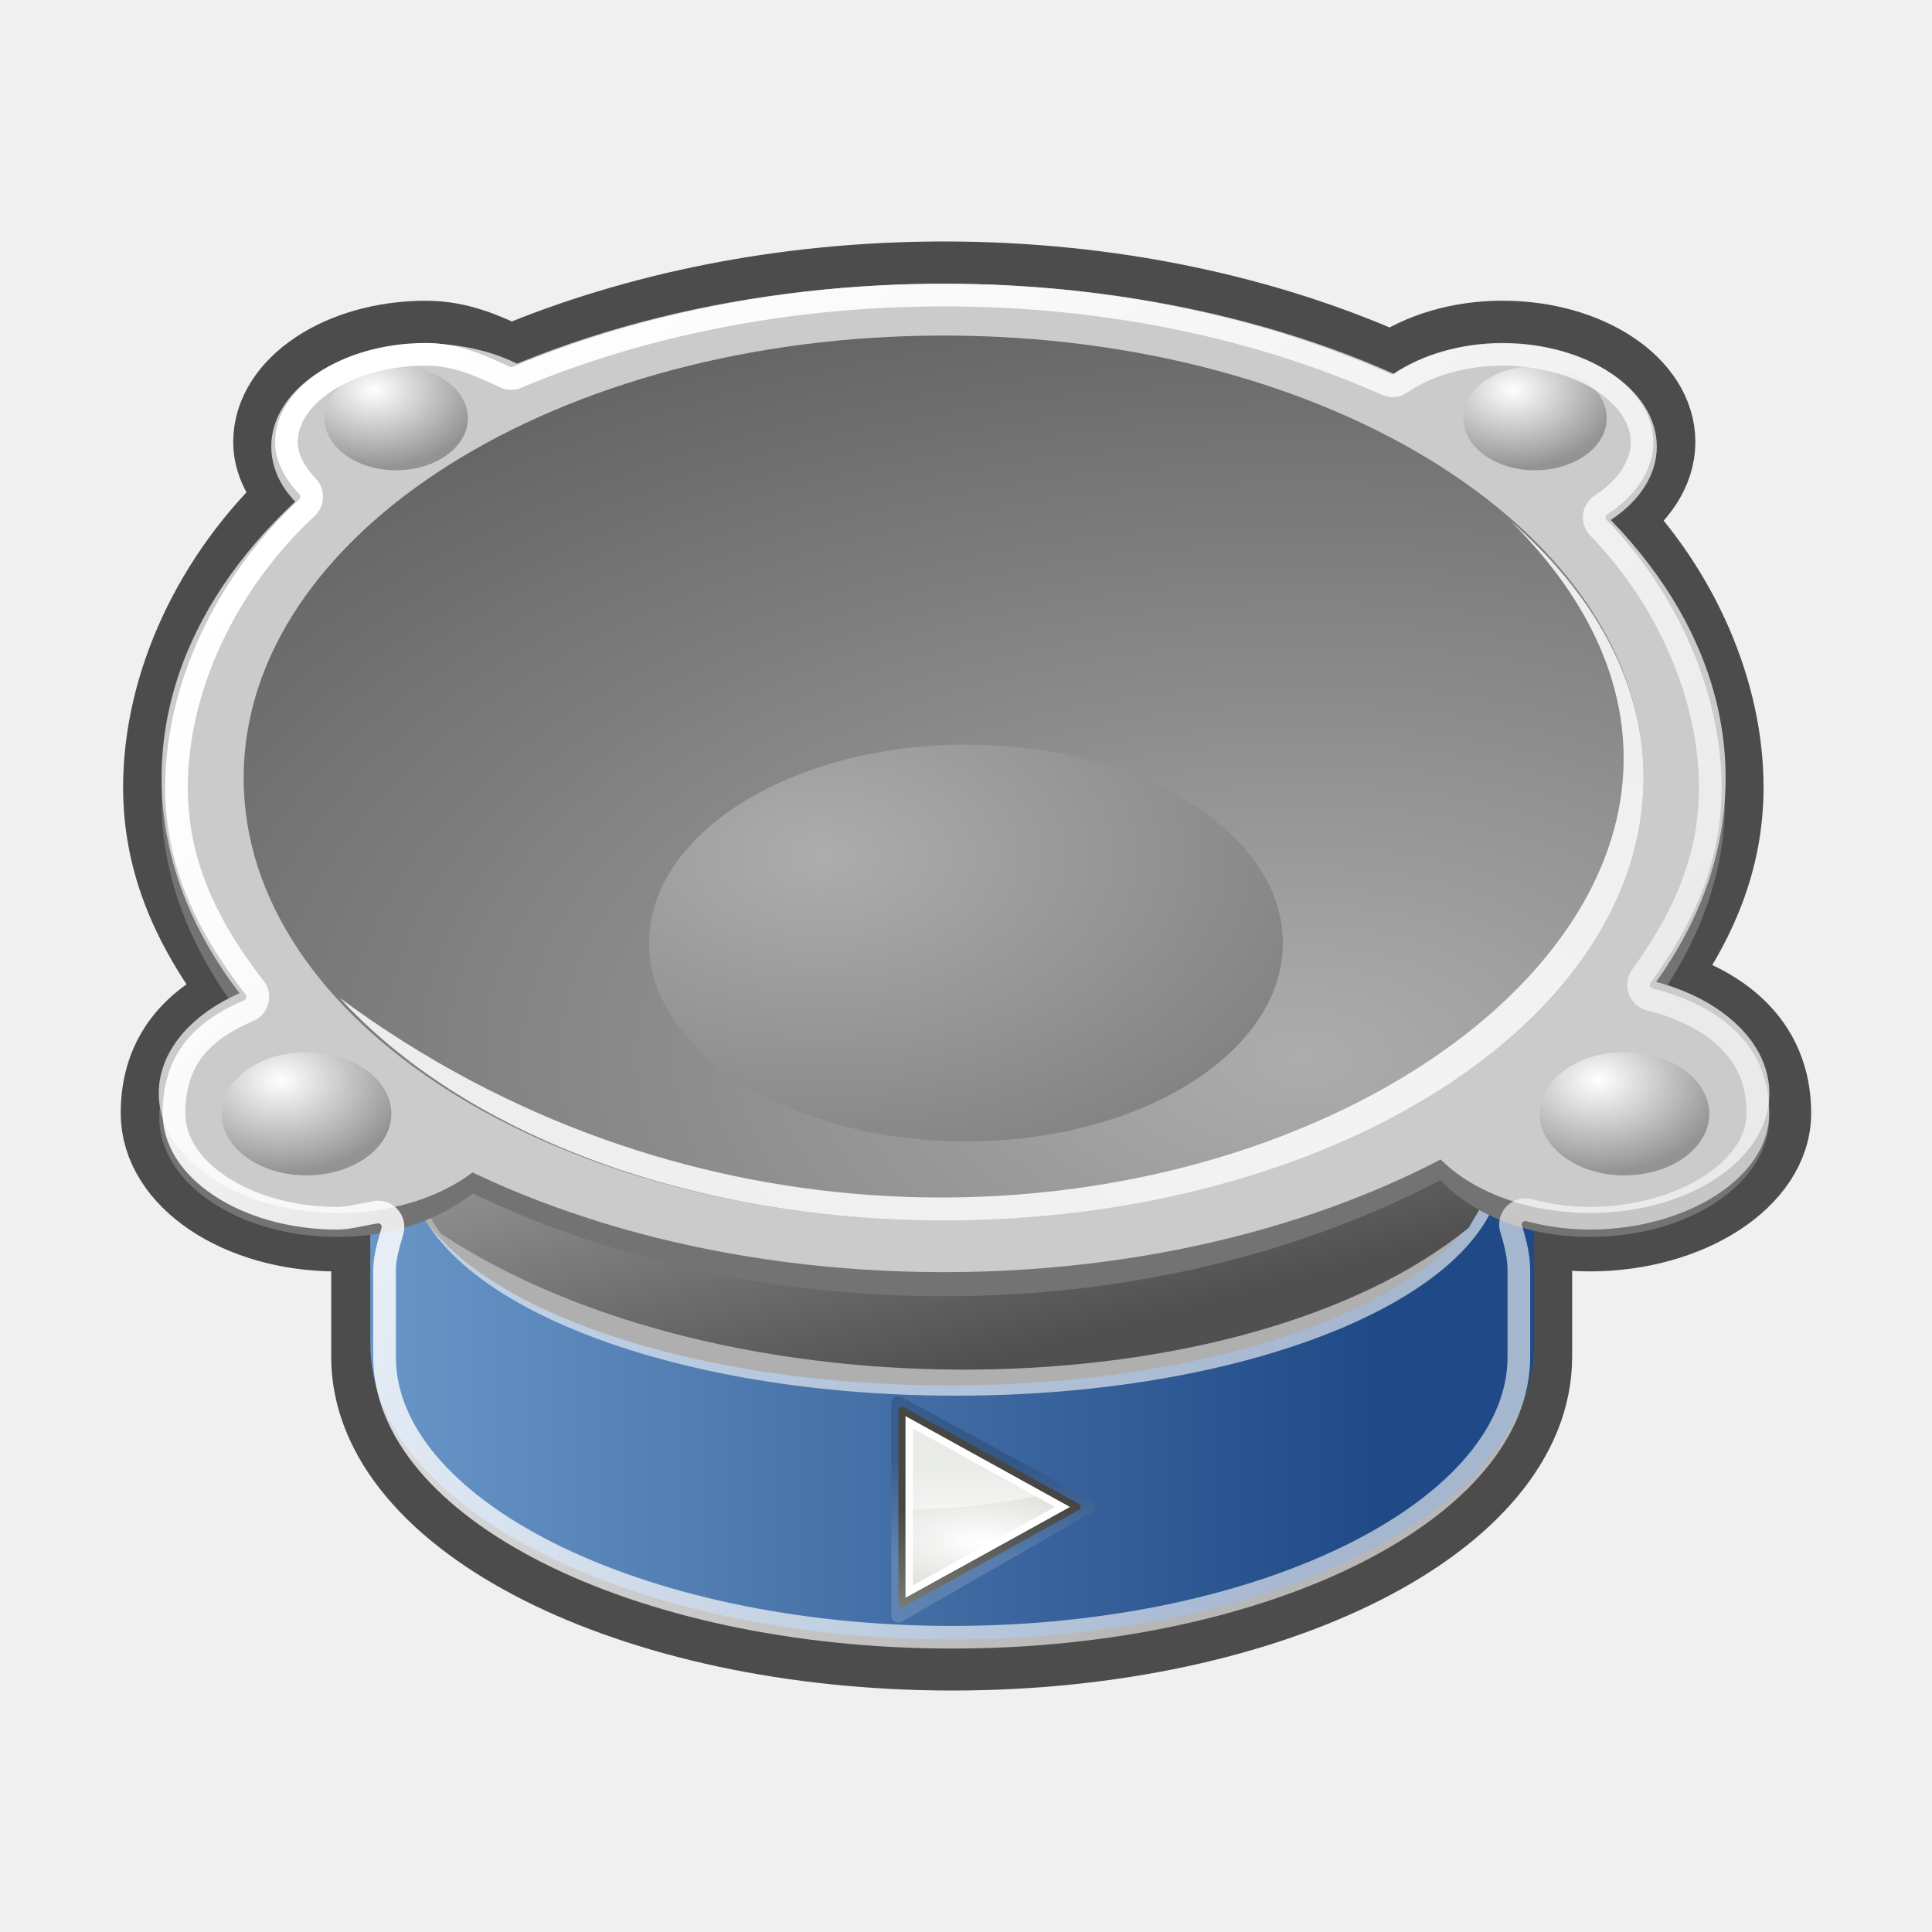
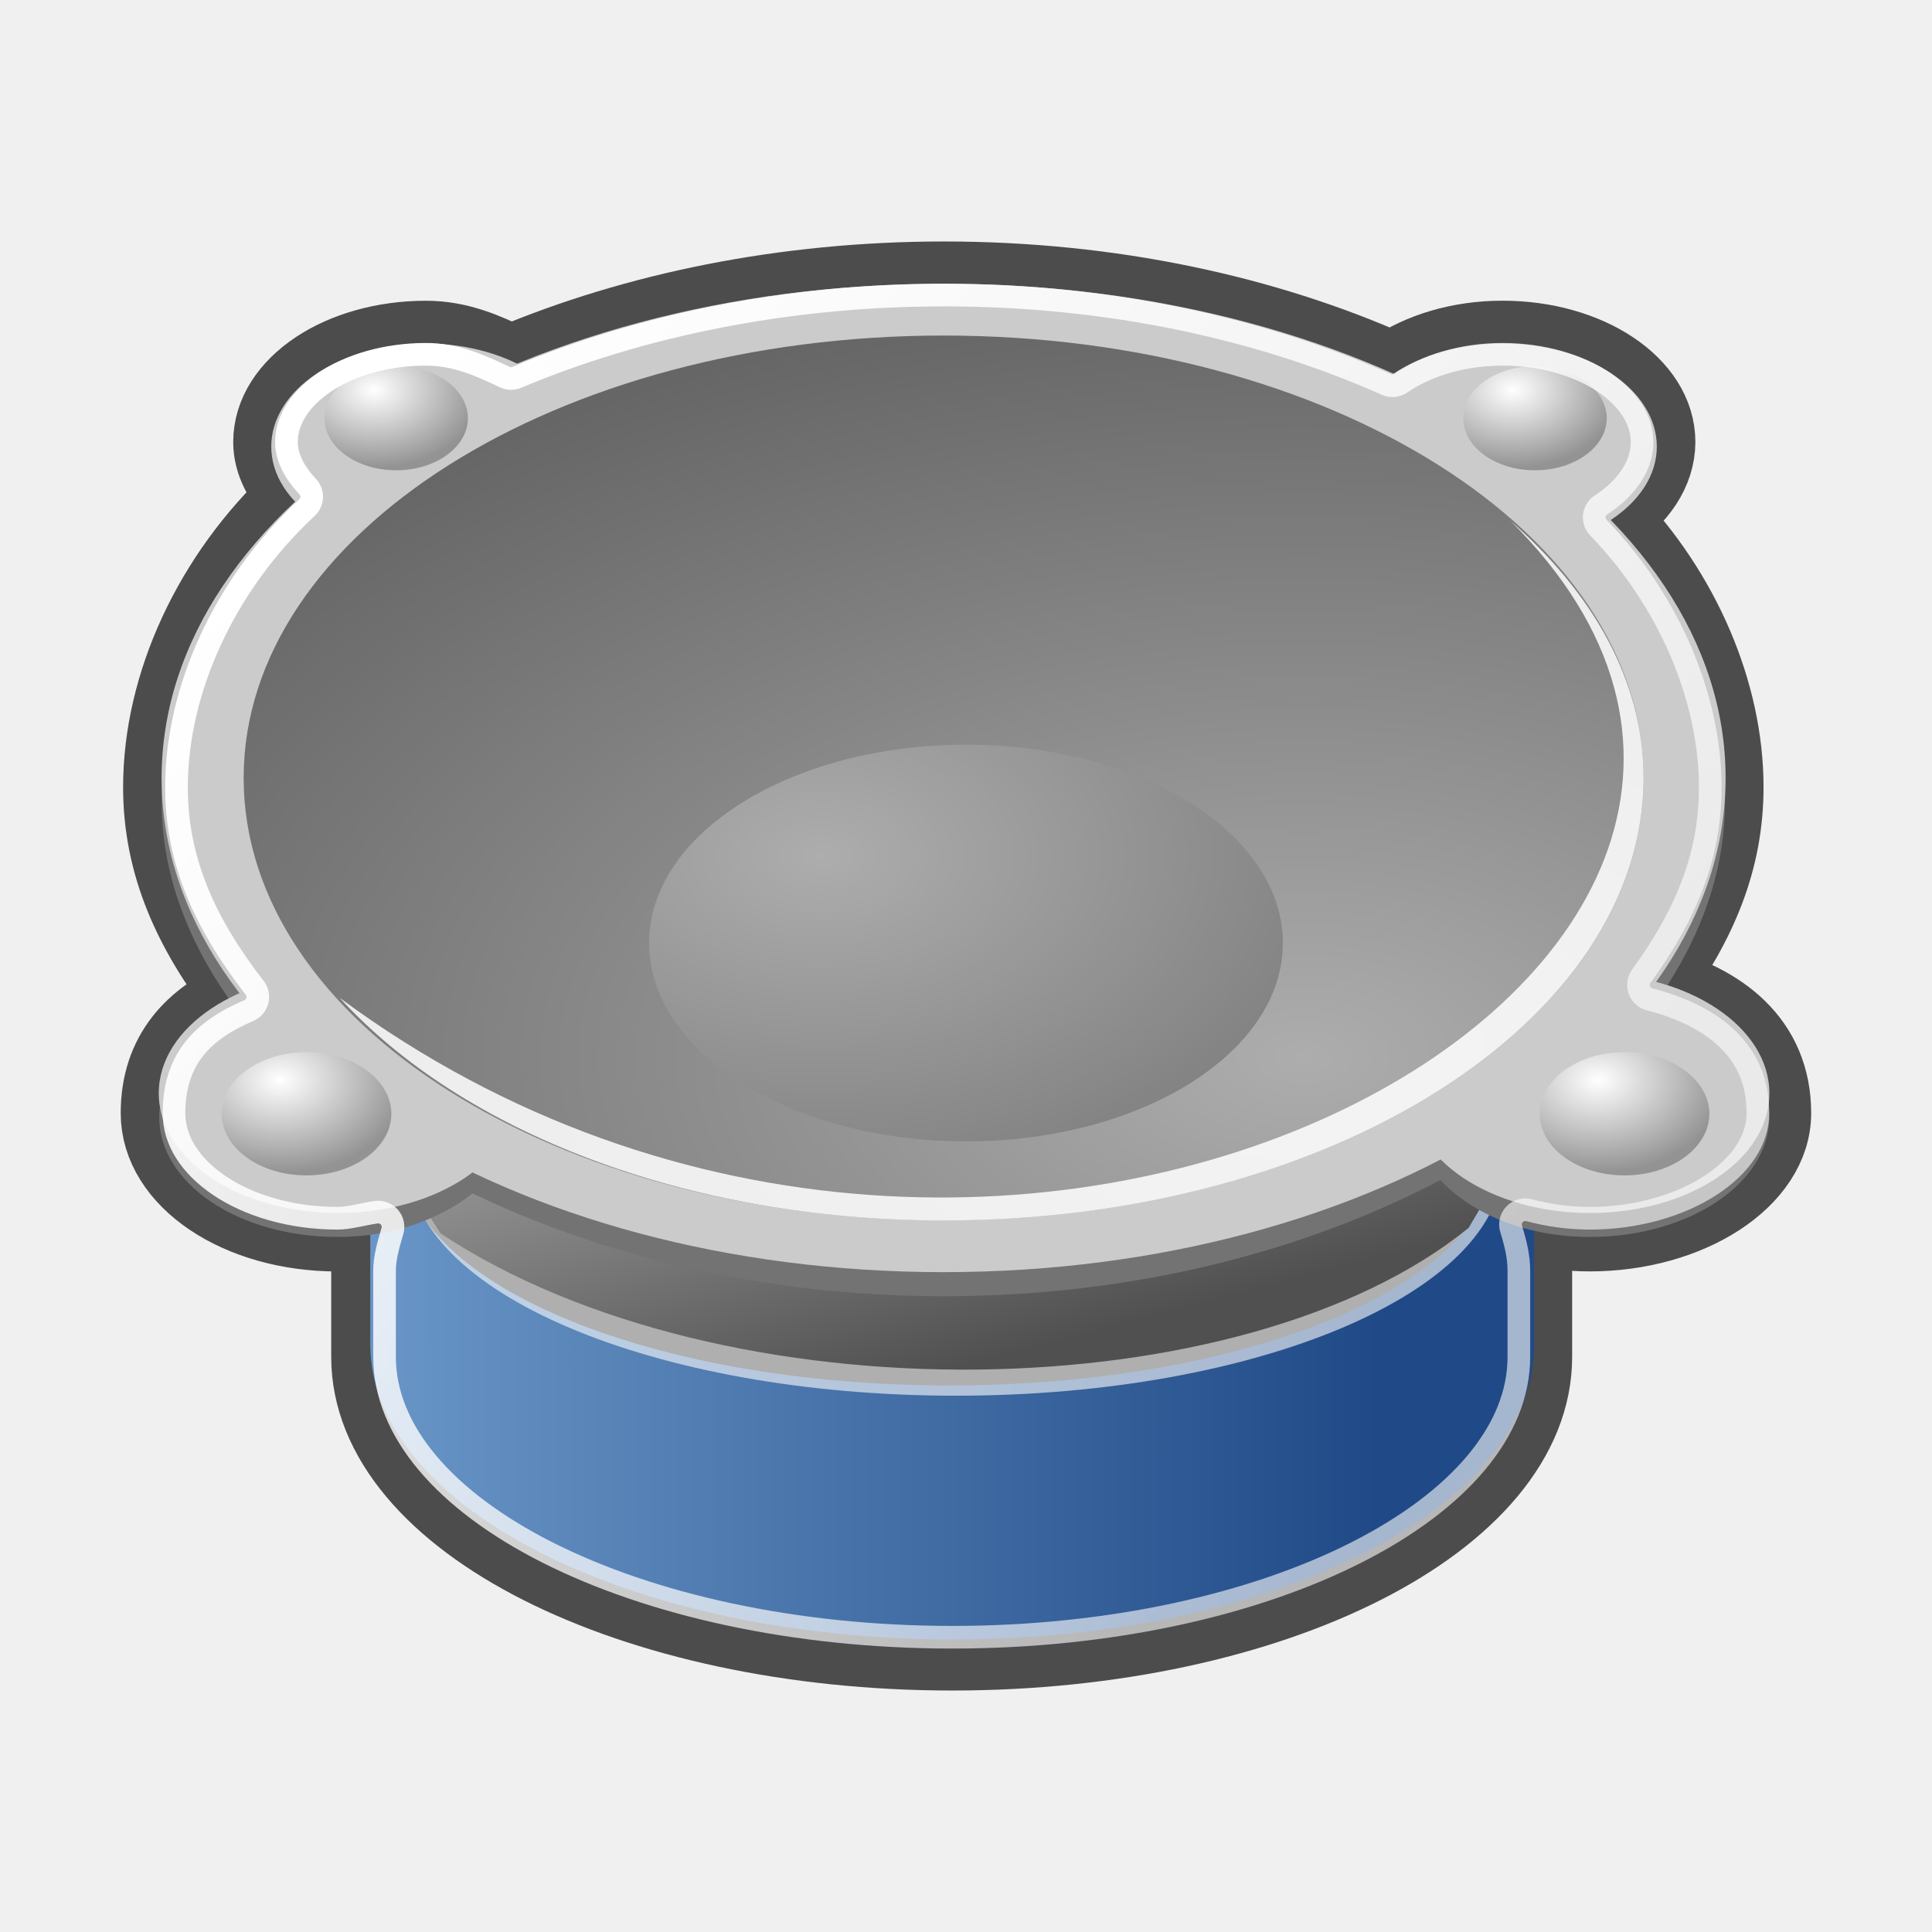
<svg xmlns="http://www.w3.org/2000/svg" xmlns:xlink="http://www.w3.org/1999/xlink" width="128" height="128" viewBox="0 0 33.867 33.867" version="1.1" id="svg1">
  <defs id="defs1">
    <linearGradient id="linearGradient7">
      <stop style="stop-color:#adadad;stop-opacity:1;" offset="0" id="stop6" />
      <stop style="stop-color:#666666;stop-opacity:1;" offset="1" id="stop7" />
    </linearGradient>
    <linearGradient id="linearGradient4">
      <stop style="stop-color:#729fcf;stop-opacity:1" offset="0" id="stop3" />
      <stop style="stop-color:#204a87;stop-opacity:1" offset="1" id="stop4" />
    </linearGradient>
    <linearGradient id="linearGradient1">
      <stop style="stop-color:#ffffff;stop-opacity:1;" offset="0" id="stop1" />
      <stop style="stop-color:#ffffff;stop-opacity:0.598;" offset="1" id="stop2" />
    </linearGradient>
    <linearGradient xlink:href="#linearGradient2497" id="linearGradient2503" gradientTransform="matrix(0.7198624,0,0,0.6257967,0.732351,4.044448)" x1="11.562" y1="8.081" x2="30.75" y2="53.659" gradientUnits="userSpaceOnUse" />
    <linearGradient id="linearGradient2497">
      <stop style="stop-color:#ffffff;stop-opacity:0.608;" offset="0" id="stop2499" />
      <stop style="stop-color:#ffffff;stop-opacity:0;" offset="1" id="stop2501" />
    </linearGradient>
    <radialGradient xlink:href="#linearGradient19474" id="radialGradient19496" gradientUnits="userSpaceOnUse" gradientTransform="matrix(0.5811171,0,0,0.4221121,-11.38525,-6.363081)" cx="30.873" cy="31.265" fx="30.873" fy="31.265" r="3.249" />
    <linearGradient id="linearGradient19474">
      <stop style="stop-color:#ffffff;stop-opacity:1;" offset="0" id="stop19476" />
      <stop style="stop-color:#939393;stop-opacity:1;" offset="1" id="stop19478" />
    </linearGradient>
    <radialGradient xlink:href="#linearGradient19474" id="radialGradient19494" gradientUnits="userSpaceOnUse" gradientTransform="matrix(0.5811171,0,0,0.4221121,8.577438,-6.363081)" cx="30.873" cy="31.265" fx="30.873" fy="31.265" r="3.249" />
    <radialGradient xlink:href="#linearGradient19474" id="radialGradient19488" gradientUnits="userSpaceOnUse" gradientTransform="matrix(0.6875897,0,0,0.4994516,-16.31597,3.321267)" cx="30.873" cy="31.265" fx="30.873" fy="31.265" r="3.249" />
    <radialGradient xlink:href="#linearGradient19474" id="radialGradient19480" gradientTransform="matrix(0.6875897,0,0,0.4994516,6.78811,3.321267)" cx="30.873" cy="31.265" fx="30.873" fy="31.265" r="3.249" gradientUnits="userSpaceOnUse" />
    <radialGradient xlink:href="#linearGradient19149" id="radialGradient19155" gradientTransform="matrix(0.8125997,0,0,0.5086754,1.129988,-2.716833)" cx="16.331" cy="34.834" fx="16.331" fy="34.834" r="15.231" gradientUnits="userSpaceOnUse" />
    <linearGradient id="linearGradient19149">
      <stop style="stop-color:#adadad;stop-opacity:1;" offset="0" id="stop19151" />
      <stop style="stop-color:#747474;stop-opacity:1;" offset="1" id="stop19153" />
    </linearGradient>
    <radialGradient xlink:href="#linearGradient7" id="radialGradient19161" gradientUnits="userSpaceOnUse" gradientTransform="matrix(0.9044776,0,0,0.5033922,-0.6175877,-2.454012)" cx="25.941" cy="41.706" fx="25.941" fy="41.706" r="26.595" />
    <linearGradient xlink:href="#linearGradient19270" id="linearGradient19175" gradientTransform="matrix(1.141316,0,0,0.3989318,-0.5217278,-3.775954)" x1="6.884" y1="56.289" x2="16.295" y2="68.767" gradientUnits="userSpaceOnUse" />
    <linearGradient id="linearGradient19270">
      <stop id="stop19272" offset="0" style="stop-color:#aaaaaa;stop-opacity:1;" />
      <stop id="stop19274" offset="1" style="stop-color:#505050;stop-opacity:1;" />
    </linearGradient>
    <linearGradient xlink:href="#linearGradient4" id="linearGradient19243" gradientUnits="userSpaceOnUse" gradientTransform="matrix(0.946979,0,0,0.4807997,-0.6175877,-3.533551)" x1="5.163" y1="50.806" x2="26.172" y2="50.805" />
    <linearGradient xlink:href="#linearGradient19149" id="linearGradient2479" gradientUnits="userSpaceOnUse" gradientTransform="matrix(0.946979,0,0,0.4807997,-0.6175877,-2.284381)" x1="5.163" y1="50.806" x2="26.172" y2="50.805" />
    <linearGradient id="linearGradient2684">
      <stop id="stop2686" offset="0" style="stop-color:#ffffff;stop-opacity:1;" />
      <stop id="stop2688" offset="1" style="stop-color:#000000;stop-opacity:1;" />
    </linearGradient>
-     <linearGradient xlink:href="#linearGradient5075" id="linearGradient2306" gradientUnits="userSpaceOnUse" x1="71.289" y1="124.117" x2="70.827" y2="95" gradientTransform="matrix(0.1274004,0,0,0.1219501,8.48579,14.8311)" />
    <linearGradient id="linearGradient5075">
      <stop style="stop-color:#adb0a8;stop-opacity:1;" offset="0" id="stop5077" />
      <stop style="stop-color:#464744;stop-opacity:1" offset="1" id="stop5079" />
    </linearGradient>
-     <radialGradient xlink:href="#linearGradient2691" id="radialGradient2314" gradientUnits="userSpaceOnUse" gradientTransform="matrix(0.00678322,-0.1019793,0.2572817,0.01567887,-5.135744,36.68102)" cx="107.588" cy="83.991" fx="107.588" fy="83.991" r="12.552" />
-     <linearGradient id="linearGradient2691">
-       <stop id="stop2693" offset="0" style="stop-color:#ffffff;stop-opacity:1" />
-       <stop id="stop2695" offset="1" style="stop-color:#d3d7cf" />
-     </linearGradient>
-     <linearGradient xlink:href="#linearGradient2684" id="linearGradient2690" gradientUnits="userSpaceOnUse" gradientTransform="matrix(0.1437307,0,0,0.1375817,7.340114,13.33528)" x1="70.914" y1="101.742" x2="70.952" y2="88.924" />
    <linearGradient xlink:href="#linearGradient1" id="linearGradient2" x1="5.292" y1="8.467" x2="23.283" y2="24.871" gradientUnits="userSpaceOnUse" />
  </defs>
  <g id="layer1">
    <path style="color:#000000;display:inline;overflow:visible;visibility:visible;fill:url(#linearGradient2479);fill-opacity:1;fill-rule:evenodd;stroke:#4c4c4c;stroke-width:1.35;stroke-linecap:butt;stroke-linejoin:miter;stroke-miterlimit:4;stroke-dashoffset:0;stroke-opacity:1;marker:none;marker-start:none;marker-mid:none;marker-end:none" d="m 16.547,4.908 c -2.804,0 -5.418,0.549 -7.591,1.463 C 8.514,6.161 8.051,5.947 7.468,5.947 c -1.493,0 -2.705,0.806 -2.705,1.802 0,0.351 0.181,0.677 0.44,0.954 -1.491,1.387 -2.37,3.294 -2.37,5.096 0,1.365 0.535,2.527 1.426,3.676 -0.872,0.373 -1.468,0.996 -1.468,2.039 0,1.159 1.389,2.099 3.124,2.099 0.25,0 0.479,-0.069 0.713,-0.106 -0.074,0.251 -0.147,0.501 -0.147,0.763 0,0.472 0,1.043 0,1.515 0,2.858 4.583,5.174 10.212,5.174 5.629,2e-6 10.191,-2.316 10.191,-5.174 0,-0.473 0,-1.041 0,-1.515 0,-0.277 -0.064,-0.541 -0.147,-0.806 0.354,0.093 0.729,0.148 1.132,0.148 1.735,0 3.205,-0.941 3.205,-2.099 0,-1.254 -0.913,-1.948 -2.093,-2.251 0.793,-1.096 1.258,-2.181 1.258,-3.464 0,-1.654 -0.759,-3.42 -2.034,-4.735 0.51,-0.328 0.839,-0.805 0.839,-1.315 0,-0.997 -1.212,-1.802 -2.705,-1.802 -0.76,0 -1.438,0.214 -1.929,0.551 C 22.18,5.505 19.482,4.908 16.547,4.908 Z" id="path19447" />
    <path style="color:#000000;display:inline;overflow:visible;visibility:visible;fill:url(#linearGradient19243);fill-opacity:1;fill-rule:evenodd;stroke:none;stroke-width:1.35;stroke-linecap:butt;stroke-linejoin:miter;stroke-miterlimit:4;stroke-dashoffset:0;stroke-opacity:1;marker:none;marker-start:none;marker-mid:none;marker-end:none" d="m 16.703,15.677 c -5.629,0 -10.212,2.316 -10.212,5.174 0,0.472 0,2.242 0,2.714 0,2.858 4.583,5.174 10.212,5.174 5.629,0 10.191,-2.316 10.191,-5.174 0,-0.473 0,-2.241 0,-2.714 0,-2.858 -4.562,-5.174 -10.191,-5.174 z" id="path19181" />
    <ellipse id="path19268" style="color:#000000;display:inline;overflow:visible;visibility:visible;fill:#ffffff;fill-opacity:0.596;fill-rule:evenodd;stroke:none;stroke-width:2.699;stroke-linecap:butt;stroke-linejoin:miter;stroke-miterlimit:4;stroke-dashoffset:0;stroke-opacity:1;marker:none;marker-start:none;marker-mid:none;marker-end:none" cx="16.756" cy="20.395" rx="9.586" ry="4.071" />
    <ellipse style="color:#000000;display:inline;overflow:visible;visibility:visible;fill:#afafaf;fill-opacity:1;fill-rule:evenodd;stroke:none;stroke-width:2.699;stroke-linecap:butt;stroke-linejoin:miter;stroke-miterlimit:4;stroke-dashoffset:0;stroke-opacity:1;marker:none;marker-start:none;marker-mid:none;marker-end:none" id="path19218" cx="16.637" cy="20.215" rx="9.586" ry="4.071" />
    <path style="color:#000000;display:inline;overflow:visible;visibility:visible;fill:url(#linearGradient19175);fill-opacity:1;fill-rule:evenodd;stroke:none;stroke-width:1.35;stroke-linecap:butt;stroke-linejoin:miter;stroke-miterlimit:4;stroke-dashoffset:0;stroke-opacity:1;marker:none;marker-start:none;marker-mid:none;marker-end:none" d="m 29.578,15.029 -3.834,6.495 C 21.813,24.723 12.707,24.916 7.722,21.621 L 3.888,15.611 Z" id="path19173" />
    <path style="color:#000000;display:inline;overflow:visible;visibility:visible;fill:#737373;fill-opacity:1;fill-rule:evenodd;stroke:none;stroke-width:1.508;stroke-linecap:butt;stroke-linejoin:miter;stroke-miterlimit:4;stroke-dashoffset:0;stroke-opacity:1;marker:none;marker-start:none;marker-mid:none;marker-end:none" d="m 16.547,5.398 c -7.567,0 -13.714,3.869 -13.714,8.651 0,1.365 0.535,2.647 1.426,3.796 -0.872,0.373 -1.468,0.996 -1.468,1.739 0,1.159 1.389,2.099 3.124,2.099 0.962,0 1.793,-0.308 2.37,-0.763 2.303,1.108 5.147,1.802 8.262,1.802 3.326,0 6.328,-0.789 8.702,-2.036 0.556,0.592 1.499,0.997 2.621,0.997 1.735,0 3.145,-0.941 3.145,-2.099 0,-0.894 -0.854,-1.649 -2.034,-1.951 0.793,-1.096 1.258,-2.301 1.258,-3.584 0,-4.782 -6.126,-8.651 -13.693,-8.651 z" id="path19500" />
    <ellipse id="path19441" style="color:#000000;display:inline;overflow:visible;visibility:visible;fill:#cbcbcb;fill-opacity:1;fill-rule:evenodd;stroke:none;stroke-width:1.508;stroke-linecap:butt;stroke-linejoin:miter;stroke-miterlimit:4;stroke-dashoffset:0;stroke-opacity:1;marker:none;marker-start:none;marker-mid:none;marker-end:none" cx="5.926" cy="19.164" rx="3.143" ry="2.099" />
    <ellipse style="color:#000000;display:inline;overflow:visible;visibility:visible;fill:#cbcbcb;fill-opacity:1;fill-rule:evenodd;stroke:none;stroke-width:1.297;stroke-linecap:butt;stroke-linejoin:miter;stroke-miterlimit:4;stroke-dashoffset:0;stroke-opacity:1;marker:none;marker-start:none;marker-mid:none;marker-end:none" id="path19443" cx="7.459" cy="7.828" rx="2.704" ry="1.806" />
    <ellipse id="path19163" style="color:#000000;display:inline;overflow:visible;visibility:visible;fill:#cbcbcb;fill-opacity:1;fill-rule:evenodd;stroke:none;stroke-width:1.508;stroke-linecap:butt;stroke-linejoin:miter;stroke-miterlimit:4;stroke-dashoffset:0;stroke-opacity:1;marker:none;marker-start:none;marker-mid:none;marker-end:none" cx="16.541" cy="13.637" rx="13.708" ry="8.663" />
    <ellipse style="color:#000000;display:inline;overflow:visible;visibility:visible;fill:#cbcbcb;fill-opacity:1;fill-rule:evenodd;stroke:none;stroke-width:1.508;stroke-linecap:butt;stroke-linejoin:miter;stroke-miterlimit:4;stroke-dashoffset:0;stroke-opacity:1;marker:none;marker-start:none;marker-mid:none;marker-end:none" id="path19439" cx="27.873" cy="19.164" rx="3.143" ry="2.099" />
    <ellipse id="path19445" style="color:#000000;display:inline;overflow:visible;visibility:visible;fill:#cbcbcb;fill-opacity:1;fill-rule:evenodd;stroke:none;stroke-width:1.297;stroke-linecap:butt;stroke-linejoin:miter;stroke-miterlimit:4;stroke-dashoffset:0;stroke-opacity:1;marker:none;marker-start:none;marker-mid:none;marker-end:none" cx="26.339" cy="7.828" rx="2.704" ry="1.806" />
    <ellipse style="color:#000000;display:inline;overflow:visible;visibility:visible;fill:url(#radialGradient19161);fill-opacity:1;fill-rule:evenodd;stroke:none;stroke-width:1.35;stroke-linecap:butt;stroke-linejoin:miter;stroke-miterlimit:4;stroke-dashoffset:0;stroke-opacity:1;marker:none;marker-start:none;marker-mid:none;marker-end:none" id="path19145" cx="16.541" cy="13.637" rx="12.27" ry="7.755" />
    <ellipse style="color:#000000;display:inline;overflow:visible;visibility:visible;fill:url(#radialGradient19155);fill-opacity:1;fill-rule:evenodd;stroke:none;stroke-width:1.286;stroke-linecap:butt;stroke-linejoin:miter;stroke-miterlimit:4;stroke-dashoffset:0;stroke-opacity:1;marker:none;marker-start:none;marker-mid:none;marker-end:none" id="path19147" cx="16.933" cy="16.531" rx="5.555" ry="3.477" />
    <path style="color:#000000;display:inline;overflow:visible;visibility:visible;fill:#ffffff;fill-opacity:0.86;fill-rule:evenodd;stroke:none;stroke-width:1.35;stroke-linecap:butt;stroke-linejoin:miter;stroke-miterlimit:4;stroke-dashoffset:0;stroke-opacity:1;marker:none;marker-start:none;marker-mid:none;marker-end:none" d="m 26.463,9.116 c 7.748,7.669 -8.716,17.108 -20.508,8.376 2.12,2.324 6.042,3.902 10.589,3.902 6.773,0 12.267,-3.48 12.267,-7.761 0,-1.695 -0.887,-3.24 -2.349,-4.516 z" id="path19245" />
    <ellipse style="color:#000000;display:inline;overflow:visible;visibility:visible;fill:url(#radialGradient19480);fill-opacity:1;fill-rule:evenodd;stroke:none;stroke-width:2.344;stroke-linecap:butt;stroke-linejoin:miter;stroke-miterlimit:4;stroke-dashoffset:0;stroke-opacity:1;marker:none;marker-start:none;marker-mid:none;marker-end:none" id="path19472" cx="28.477" cy="19.524" rx="1.487" ry="1.08" />
    <ellipse id="path19486" style="color:#000000;display:inline;overflow:visible;visibility:visible;fill:url(#radialGradient19488);fill-opacity:1;fill-rule:evenodd;stroke:none;stroke-width:2.344;stroke-linecap:butt;stroke-linejoin:miter;stroke-miterlimit:4;stroke-dashoffset:0;stroke-opacity:1;marker:none;marker-start:none;marker-mid:none;marker-end:none" cx="5.373" cy="19.524" rx="1.487" ry="1.08" />
    <ellipse id="path19490" style="color:#000000;display:inline;overflow:visible;visibility:visible;fill:url(#radialGradient19494);fill-opacity:1;fill-rule:evenodd;stroke:none;stroke-width:1.981;stroke-linecap:butt;stroke-linejoin:miter;stroke-miterlimit:4;stroke-dashoffset:0;stroke-opacity:1;marker:none;marker-start:none;marker-mid:none;marker-end:none" cx="26.908" cy="7.331" rx="1.257" ry="0.913" />
    <ellipse style="color:#000000;display:inline;overflow:visible;visibility:visible;fill:url(#radialGradient19496);fill-opacity:1;fill-rule:evenodd;stroke:none;stroke-width:1.981;stroke-linecap:butt;stroke-linejoin:miter;stroke-miterlimit:4;stroke-dashoffset:0;stroke-opacity:1;marker:none;marker-start:none;marker-mid:none;marker-end:none" id="path19492" cx="6.945" cy="7.331" rx="1.257" ry="0.913" />
    <path style="color:#000000;display:none;overflow:visible;visibility:visible;fill:none;fill-opacity:1;fill-rule:evenodd;stroke:url(#linearGradient2503);stroke-width:0.644;stroke-linecap:butt;stroke-linejoin:miter;stroke-miterlimit:4;stroke-dashoffset:0;stroke-opacity:1;marker:none;marker-start:none;marker-mid:none;marker-end:none" d="m 16.561,7.681 c -2.693,0 -5.371,0.605 -7.458,1.473 -0.424,-0.199 -0.87,-0.403 -1.43,-0.403 -1.433,0 -2.514,0.681 -2.514,1.628 0,0.333 0.258,0.643 0.507,0.906 -1.432,1.317 -2.527,2.9 -2.527,4.612 0,1.296 0.766,2.849 1.621,3.94 -0.838,0.354 -1.661,0.946 -1.661,1.651 0,1.1 1.586,1.994 3.252,1.994 0.24,0 0.46,-0.066 0.685,-0.101 -0.071,0.239 -0.141,0.476 -0.141,0.725 0,0.448 0,1.002 0,1.45 0,2.714 4.401,4.914 9.807,4.914 5.406,0 9.787,-2.199 9.787,-4.914 0,-0.449 0,-1.001 0,-1.45 0,-0.263 -0.062,-0.513 -0.141,-0.765 0.34,0.088 0.7,0.141 1.087,0.141 1.666,0 3.272,-0.893 3.272,-1.994 0,-0.849 -1.071,-1.566 -2.205,-1.853 0.761,-1.04 1.376,-2.521 1.376,-3.739 0,-1.571 -0.897,-3.02 -2.121,-4.269 0.489,-0.312 0.806,-0.764 0.806,-1.249 0,-0.947 -0.745,-1.628 -2.178,-1.628 -0.73,0 -1.381,0.203 -1.853,0.524 C 22.39,8.331 19.38,7.681 16.561,7.681 Z" id="path2495" />
-     <path id="path2682" d="m 15.748,28.318 v -3.719 l 3.321,1.807 z" style="color:#000000;display:inline;overflow:visible;visibility:visible;opacity:0.15;fill:none;fill-opacity:1;fill-rule:evenodd;stroke:url(#linearGradient2690);stroke-width:0.249;stroke-linecap:square;stroke-linejoin:round;stroke-miterlimit:4;stroke-dasharray:none;stroke-dashoffset:0;stroke-opacity:1;marker:none;marker-start:none;marker-mid:none;marker-end:none" />
-     <path style="color:#000000;display:inline;overflow:visible;visibility:visible;fill:url(#radialGradient2314);fill-opacity:1;fill-rule:evenodd;stroke:none;stroke-width:0.125;stroke-linecap:square;stroke-linejoin:round;stroke-miterlimit:4;stroke-dasharray:none;stroke-dashoffset:0;stroke-opacity:1;marker:none;marker-start:none;marker-mid:none;marker-end:none" d="m 15.811,28.112 v -3.392 l 3.071,1.696 z" id="path3375" />
-     <path style="color:#000000;display:inline;overflow:visible;visibility:visible;fill:none;fill-opacity:1;fill-rule:evenodd;stroke:url(#linearGradient2306);stroke-width:0.125;stroke-linecap:square;stroke-linejoin:round;stroke-miterlimit:4;stroke-dasharray:none;stroke-dashoffset:0;stroke-opacity:1;marker:none;marker-start:none;marker-mid:none;marker-end:none" d="m 15.811,28.112 v -3.392 l 3.071,1.696 z" id="path2479" />
-     <path style="color:#000000;display:inline;overflow:visible;visibility:visible;fill:#ffffff;fill-opacity:1;fill-rule:evenodd;stroke:none;stroke-width:0.374;stroke-linecap:square;stroke-linejoin:miter;stroke-miterlimit:4;stroke-dasharray:none;stroke-dashoffset:0;stroke-opacity:1;marker:none;marker-start:none;marker-mid:none;marker-end:none" d="m 15.875,24.827 v 3.178 l 2.878,-1.589 z m 0.127,0.213 2.492,1.376 -2.492,1.376 z" id="path2481" />
-     <path style="color:#000000;display:block;overflow:visible;visibility:visible;opacity:0.5;fill:#ffffff;fill-opacity:1;fill-rule:nonzero;stroke:none;stroke-width:0.249;stroke-linecap:round;stroke-linejoin:round;stroke-miterlimit:10;stroke-dasharray:none;stroke-dashoffset:0;stroke-opacity:1;marker:none;marker-start:none;marker-mid:none;marker-end:none" d="m 15.995,25.033 v 1.425 c 0.544,-0.005 1.168,-0.042 2.174,-0.229 z" id="path2339" />
    <path style="color:#000000;display:inline;overflow:visible;visibility:visible;fill:none;fill-opacity:1;fill-rule:evenodd;stroke:url(#linearGradient2);stroke-width:0.397;stroke-linecap:butt;stroke-linejoin:miter;stroke-miterlimit:4;stroke-dasharray:none;stroke-dashoffset:0;stroke-opacity:1;marker:none;marker-start:none;marker-mid:none;marker-end:none" xlink:href="#path19447" id="path1" d="m 16.547,5.168 c -2.77,0 -5.35,0.543 -7.488,1.443 A 0.26,0.26 0 0 1 8.846,6.605 C 8.406,6.396 7.987,6.207 7.467,6.207 6.767,6.207 6.138,6.399 5.699,6.691 5.26,6.984 5.021,7.357 5.021,7.75 c 0,0.261 0.14,0.528 0.371,0.775 A 0.26,0.26 0 0 1 5.381,8.895 C 3.94,10.235 3.094,12.082 3.094,13.799 c 0,1.296 0.502,2.394 1.371,3.516 a 0.26,0.26 0 0 1 -0.104,0.398 c -0.816,0.349 -1.311,0.857 -1.311,1.801 -1e-7,0.475 0.284,0.922 0.797,1.268 0.513,0.346 1.248,0.572 2.068,0.572 0.202,0 0.414,-0.065 0.672,-0.105 a 0.26,0.26 0 0 1 0.291,0.332 c -0.074,0.25 -0.137,0.475 -0.137,0.689 v 1.516 c 0,1.29 1.05,2.514 2.852,3.426 1.802,0.912 4.321,1.488 7.1,1.488 2.779,1e-6 5.291,-0.576 7.088,-1.488 1.797,-0.912 2.844,-2.135 2.844,-3.426 v -1.516 c 0,-0.237 -0.055,-0.471 -0.135,-0.727 a 0.26,0.26 0 0 1 0.314,-0.33 c 0.336,0.088 0.687,0.141 1.066,0.141 0.821,0 1.577,-0.227 2.111,-0.574 0.534,-0.348 0.834,-0.796 0.834,-1.266 0,-0.564 -0.196,-0.972 -0.527,-1.297 -0.332,-0.325 -0.812,-0.558 -1.371,-0.701 a 0.26,0.26 0 0 1 -0.146,-0.404 c 0.773,-1.069 1.209,-2.093 1.209,-3.312 0,-1.575 -0.731,-3.284 -1.961,-4.553 a 0.26,0.26 0 0 1 0.047,-0.4 C 28.523,8.552 28.785,8.148 28.785,7.75 c 0,-0.393 -0.239,-0.766 -0.678,-1.059 -0.439,-0.292 -1.068,-0.484 -1.768,-0.484 -0.711,10e-8 -1.342,0.203 -1.783,0.506 a 0.26,0.26 0 0 1 -0.252,0.023 C 22.11,5.758 19.446,5.168 16.547,5.168 Z" transform="matrix(1.000001,0,0,0.9998322,-2.0168061e-5,0.00483316)" />
  </g>
</svg>
